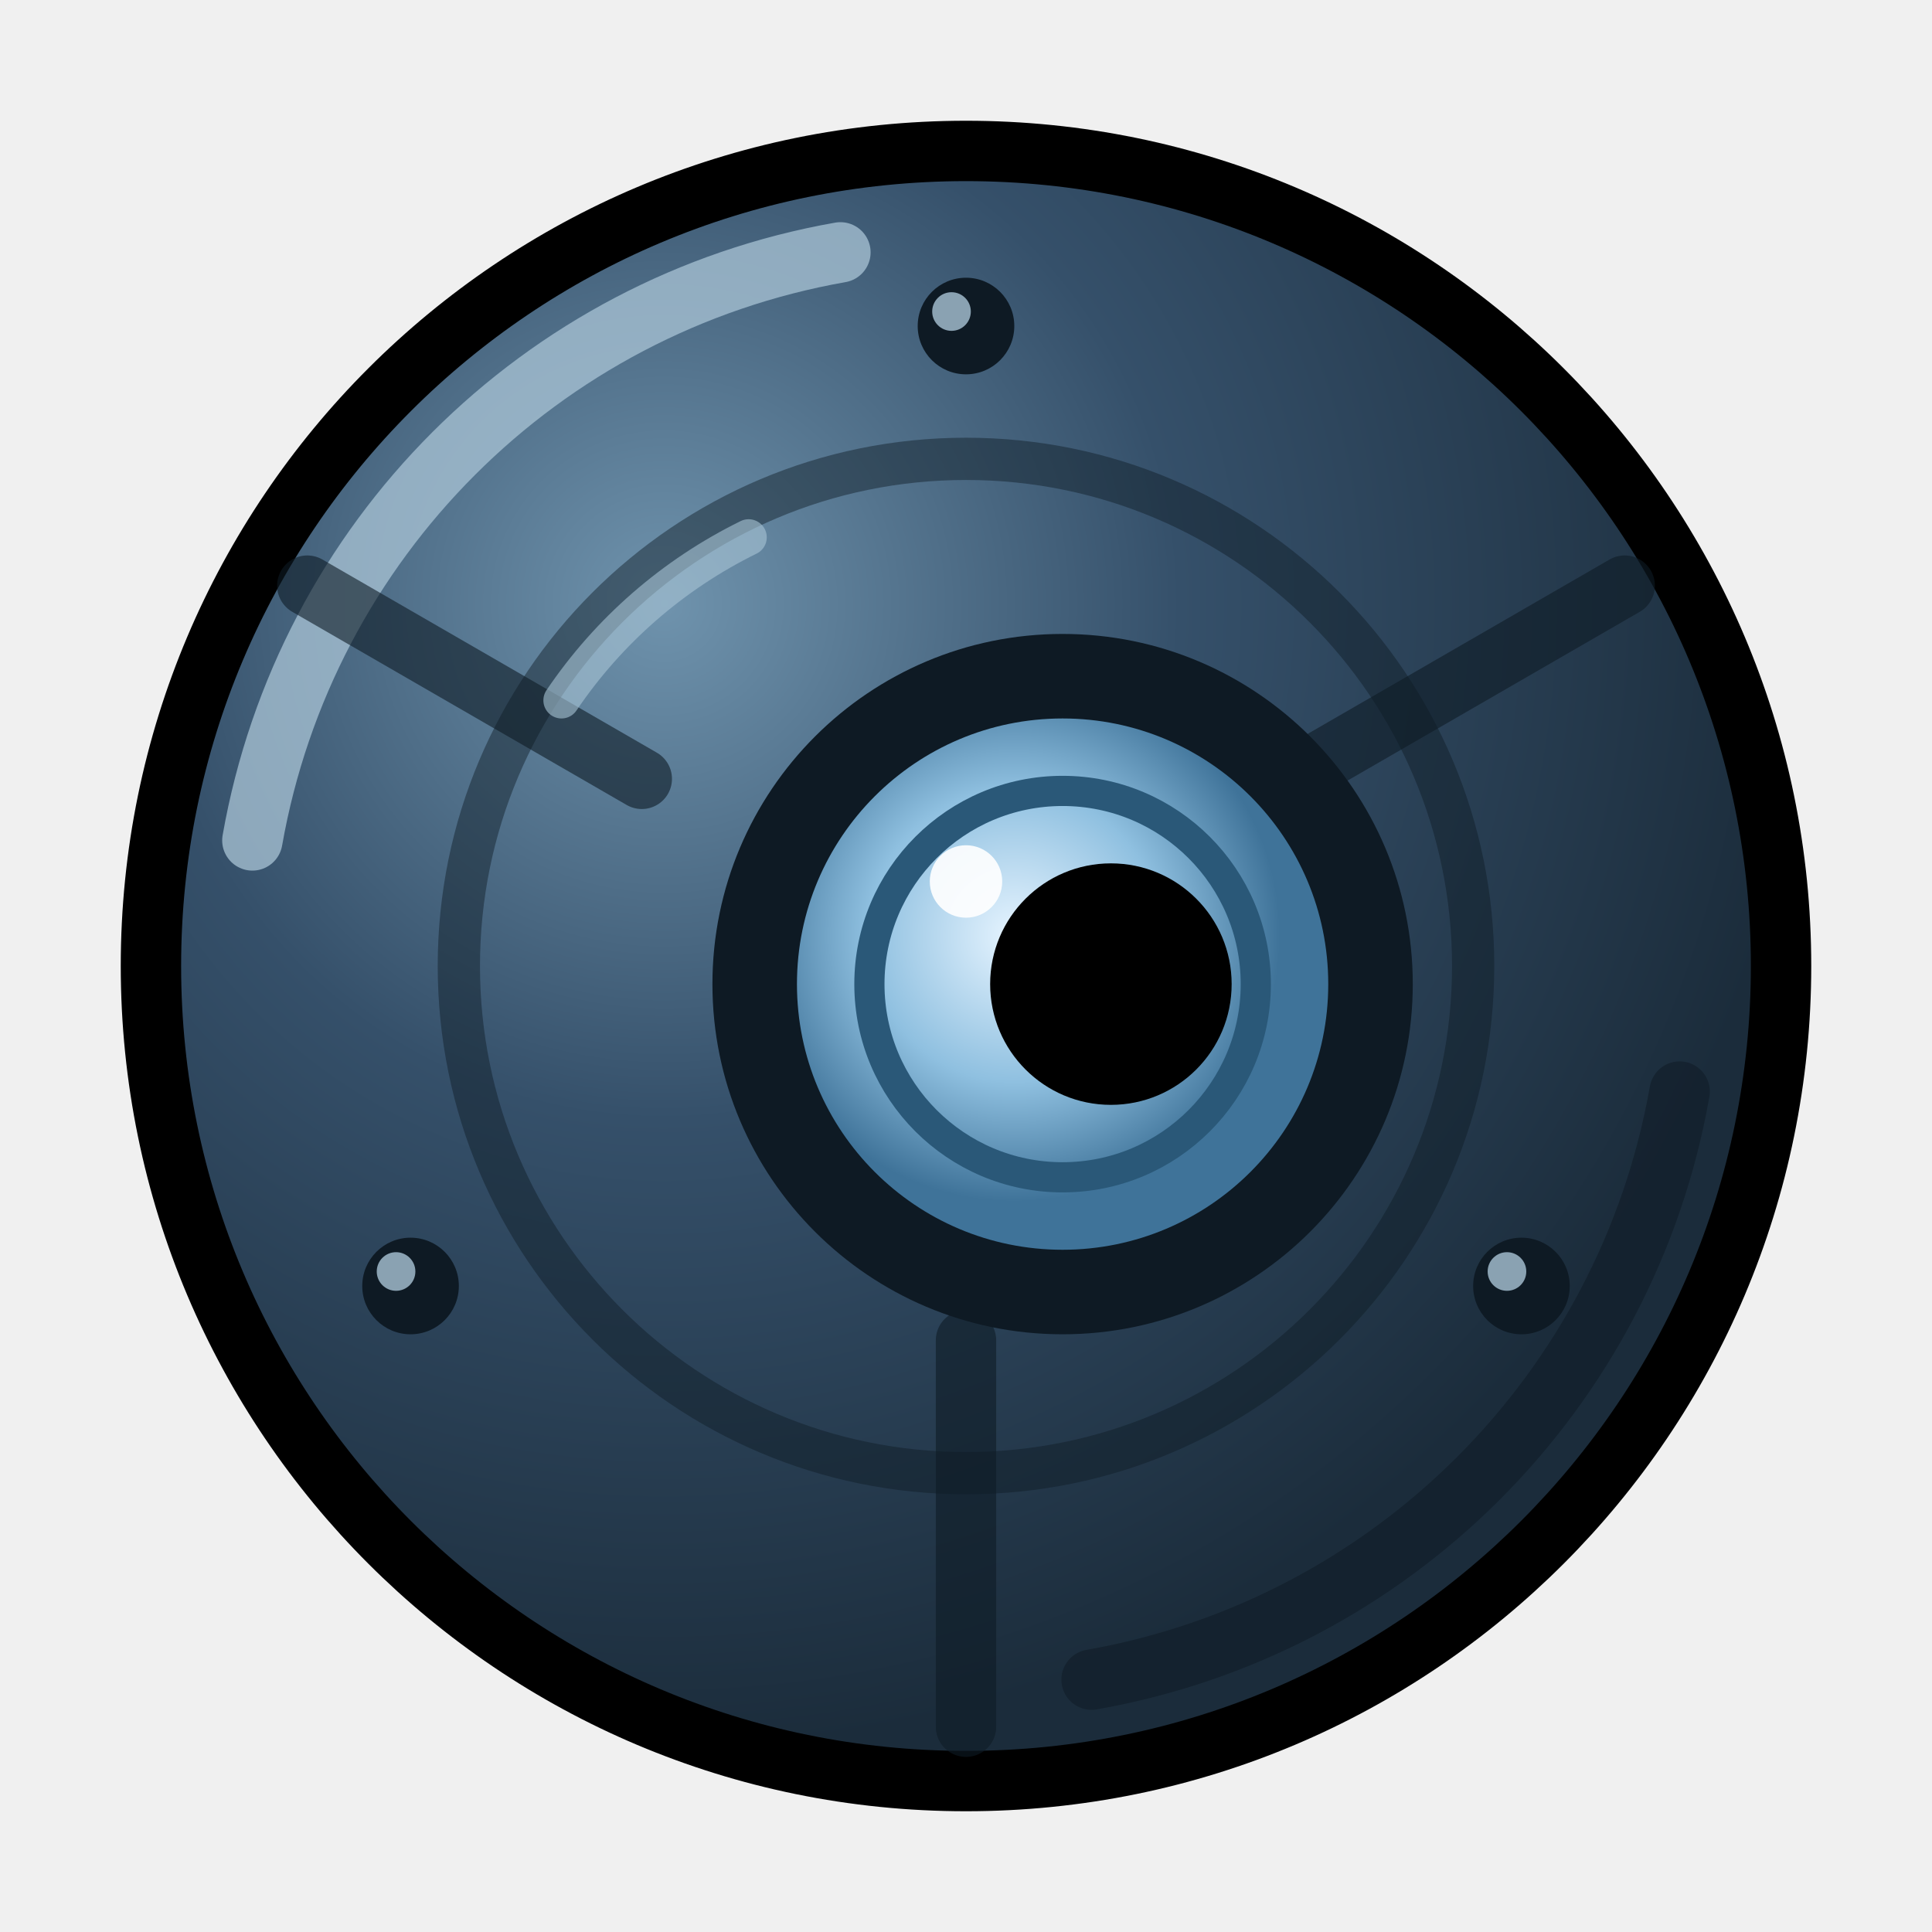
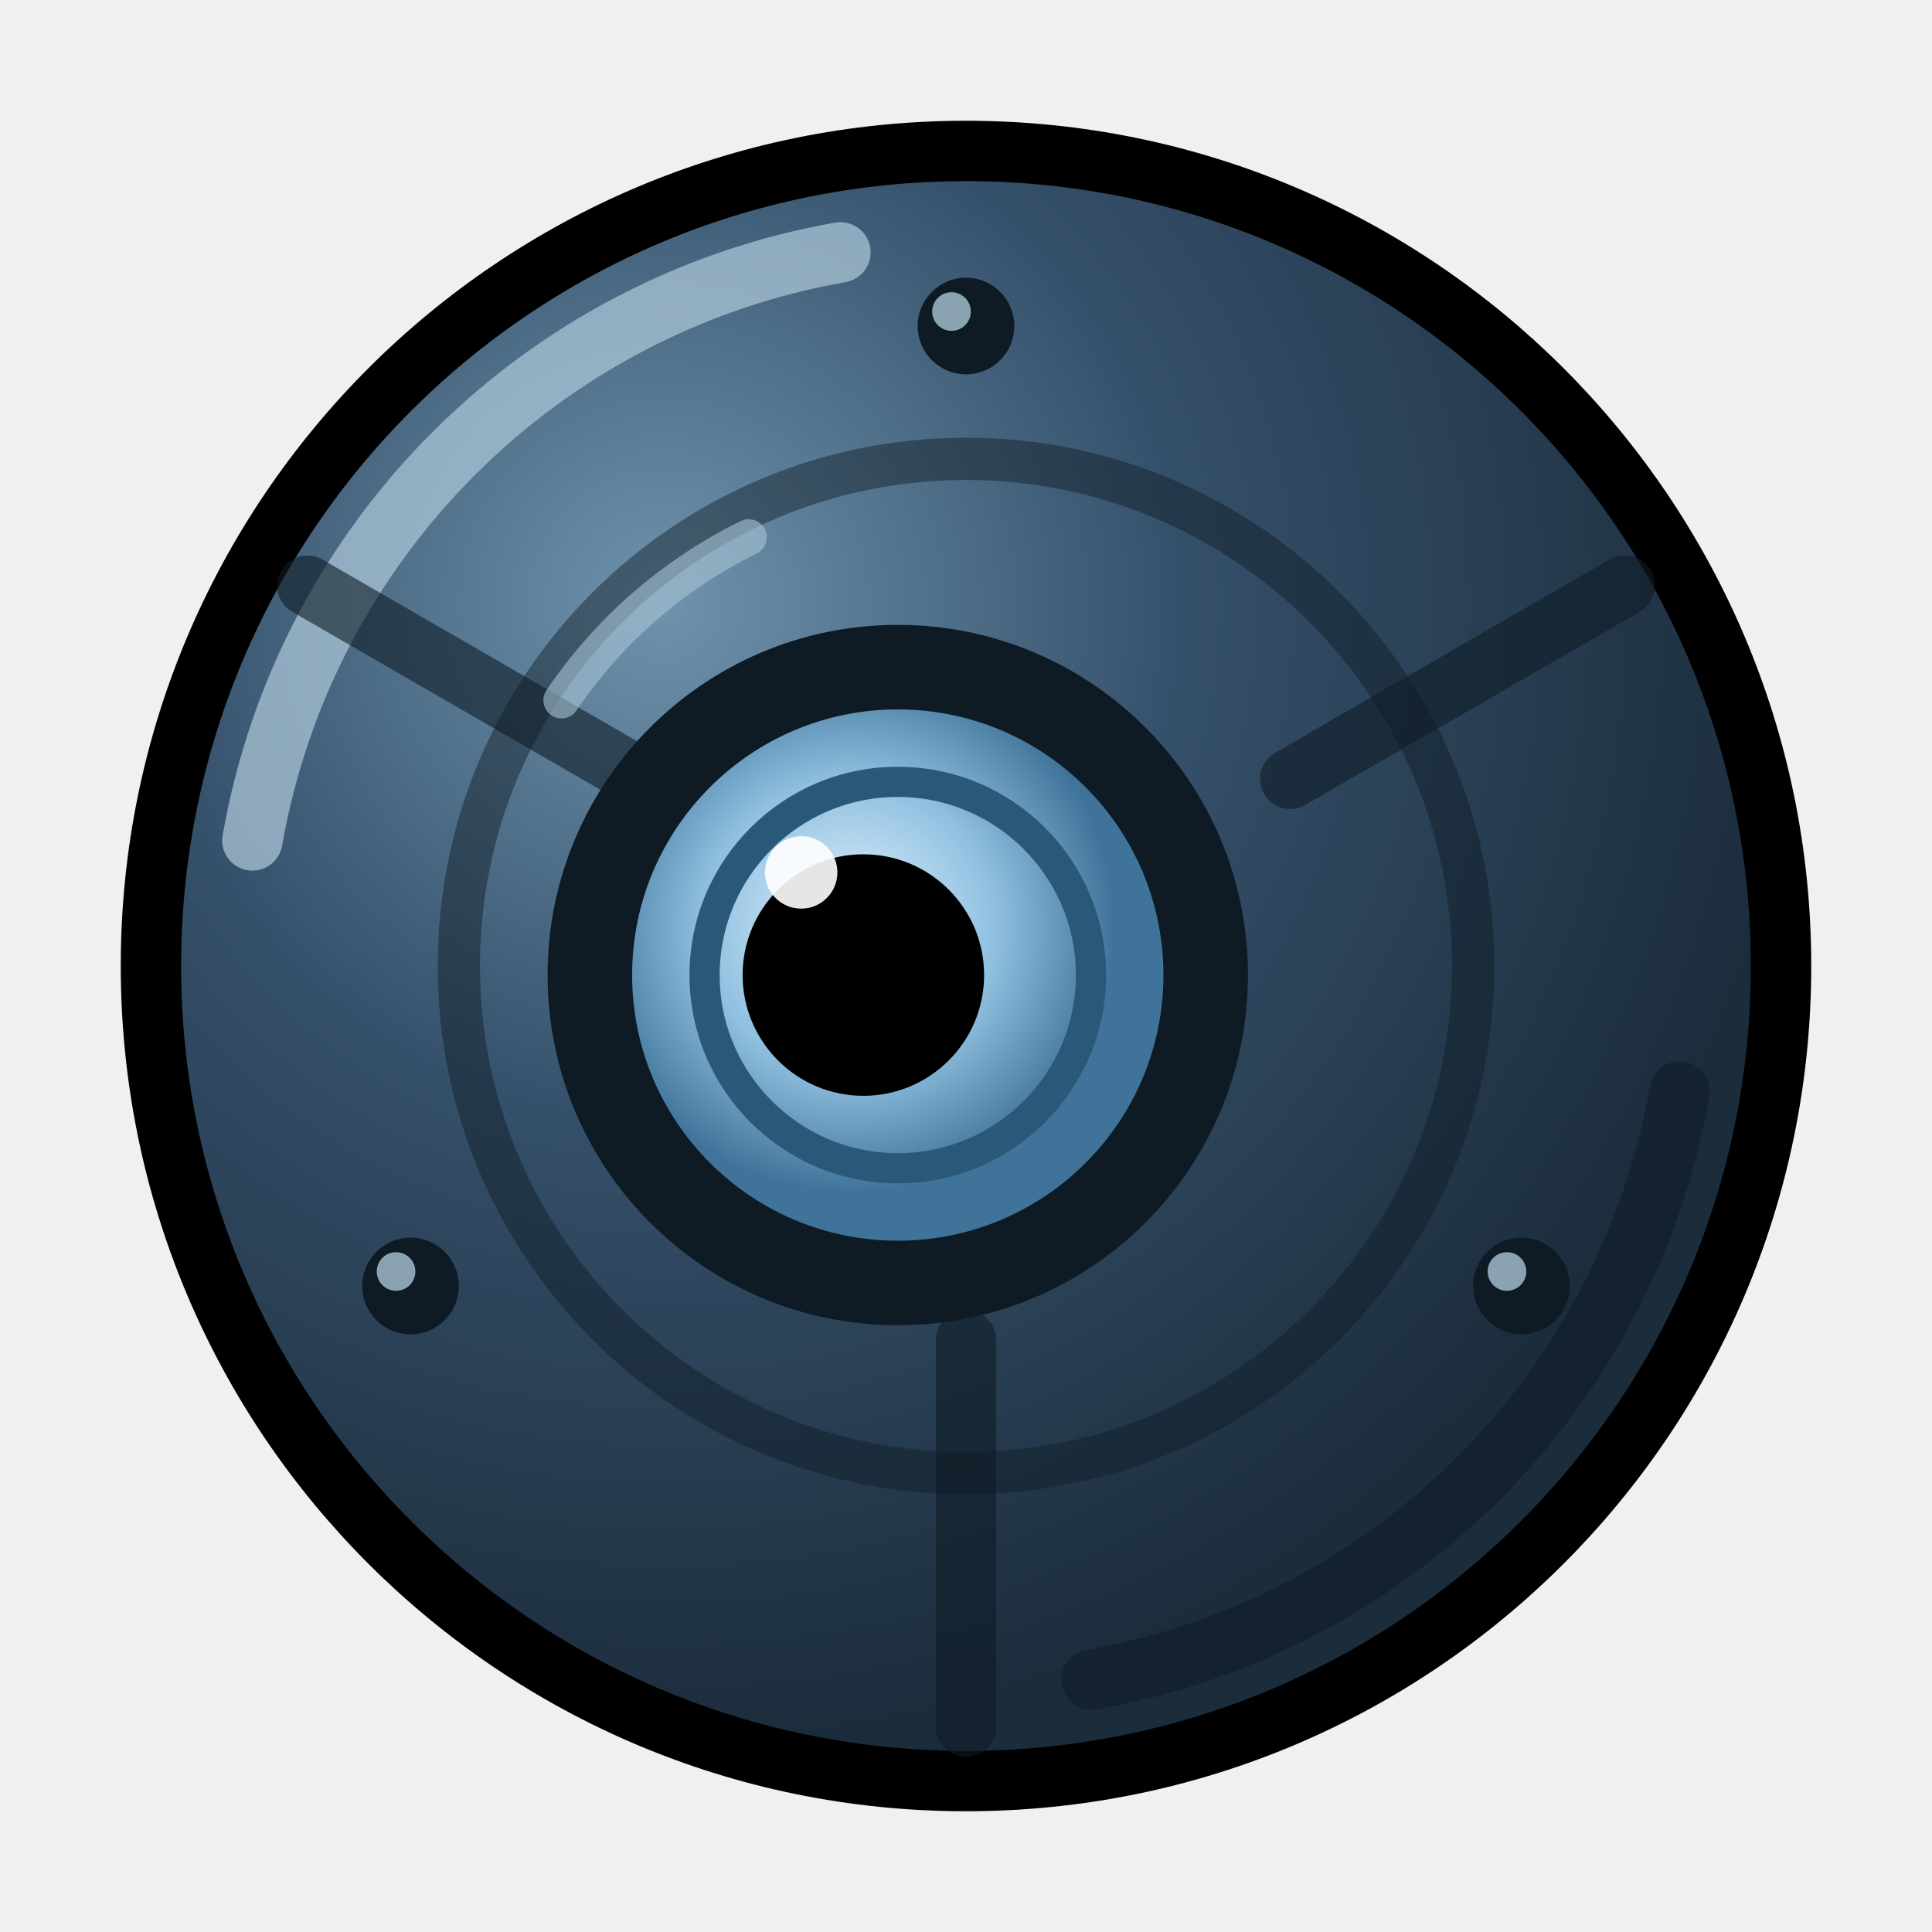
<svg xmlns="http://www.w3.org/2000/svg" viewBox="0 0 32 32">
  <defs>
    <radialGradient id="shell" cx="11" cy="10" r="19" gradientUnits="userSpaceOnUse">
      <stop offset="0" stop-color="#6f93ad" />
      <stop offset="0.45" stop-color="#35506a" />
      <stop offset="1" stop-color="#1b2c3b" />
    </radialGradient>
    <radialGradient id="iris" cx="15.2" cy="15.2" r="4.4" gradientUnits="userSpaceOnUse">
      <stop offset="0" stop-color="#e6f4ff" />
      <stop offset="0.55" stop-color="#8fc0e0" />
      <stop offset="1" stop-color="#3f7399" />
    </radialGradient>
  </defs>
  <circle cx="16" cy="16" r="13.5" fill="url(#shell)" stroke="#000000" stroke-width="1" />
  <path d="M4.18 13.92 A12 12 0 0 1 13.92 4.18" fill="none" stroke="#a9c4d6" stroke-width="1" stroke-linecap="round" opacity="0.75" />
  <path d="M27.82 18.08 A12 12 0 0 1 18.08 27.82" fill="none" stroke="#0e1a24" stroke-width="1" stroke-linecap="round" opacity="0.55" />
  <g stroke="#0e1a24" stroke-width="1" stroke-linecap="round" opacity="0.6">
    <line x1="16" y1="22.2" x2="16" y2="28.6" />
    <line x1="10.63" y1="12.9" x2="5.09" y2="9.7" />
    <line x1="21.37" y1="12.9" x2="26.91" y2="9.7" />
  </g>
  <circle cx="16" cy="16" r="8.4" fill="none" stroke="#0e1a24" stroke-width="0.7" opacity="0.45" />
  <path d="M9.3 11.6 A8 8 0 0 1 12.4 8.9" fill="none" stroke="#a9c4d6" stroke-width="0.6" stroke-linecap="round" opacity="0.6" />
  <circle cx="16" cy="5.4" r="0.8" fill="#0e1a24" />
  <circle cx="15.76" cy="5.16" r="0.32" fill="#a9c4d6" opacity="0.8" />
  <circle cx="25.2" cy="21.3" r="0.8" fill="#0e1a24" />
  <circle cx="24.96" cy="21.06" r="0.32" fill="#a9c4d6" opacity="0.8" />
  <circle cx="6.8" cy="21.3" r="0.8" fill="#0e1a24" />
  <circle cx="6.56" cy="21.06" r="0.32" fill="#a9c4d6" opacity="0.8" />
-   <g transform="translate(1.6 0.3)">
+   <g transform="translate(-1.13 0.15)">
    <circle cx="16" cy="16" r="5.8" fill="#0e1a24" />
    <circle cx="16" cy="16" r="4.4" fill="url(#iris)" />
    <circle cx="16" cy="16" r="3.2" fill="none" stroke="#2a5878" stroke-width="0.5" />
-     <circle cx="16.8" cy="16" r="2" fill="#000000" />
+     <circle cx="15.43" cy="16" r="2" fill="#000000" />
    <circle cx="14.4" cy="14.3" r="0.6" fill="#ffffff" opacity="0.9" />
  </g>
</svg>
